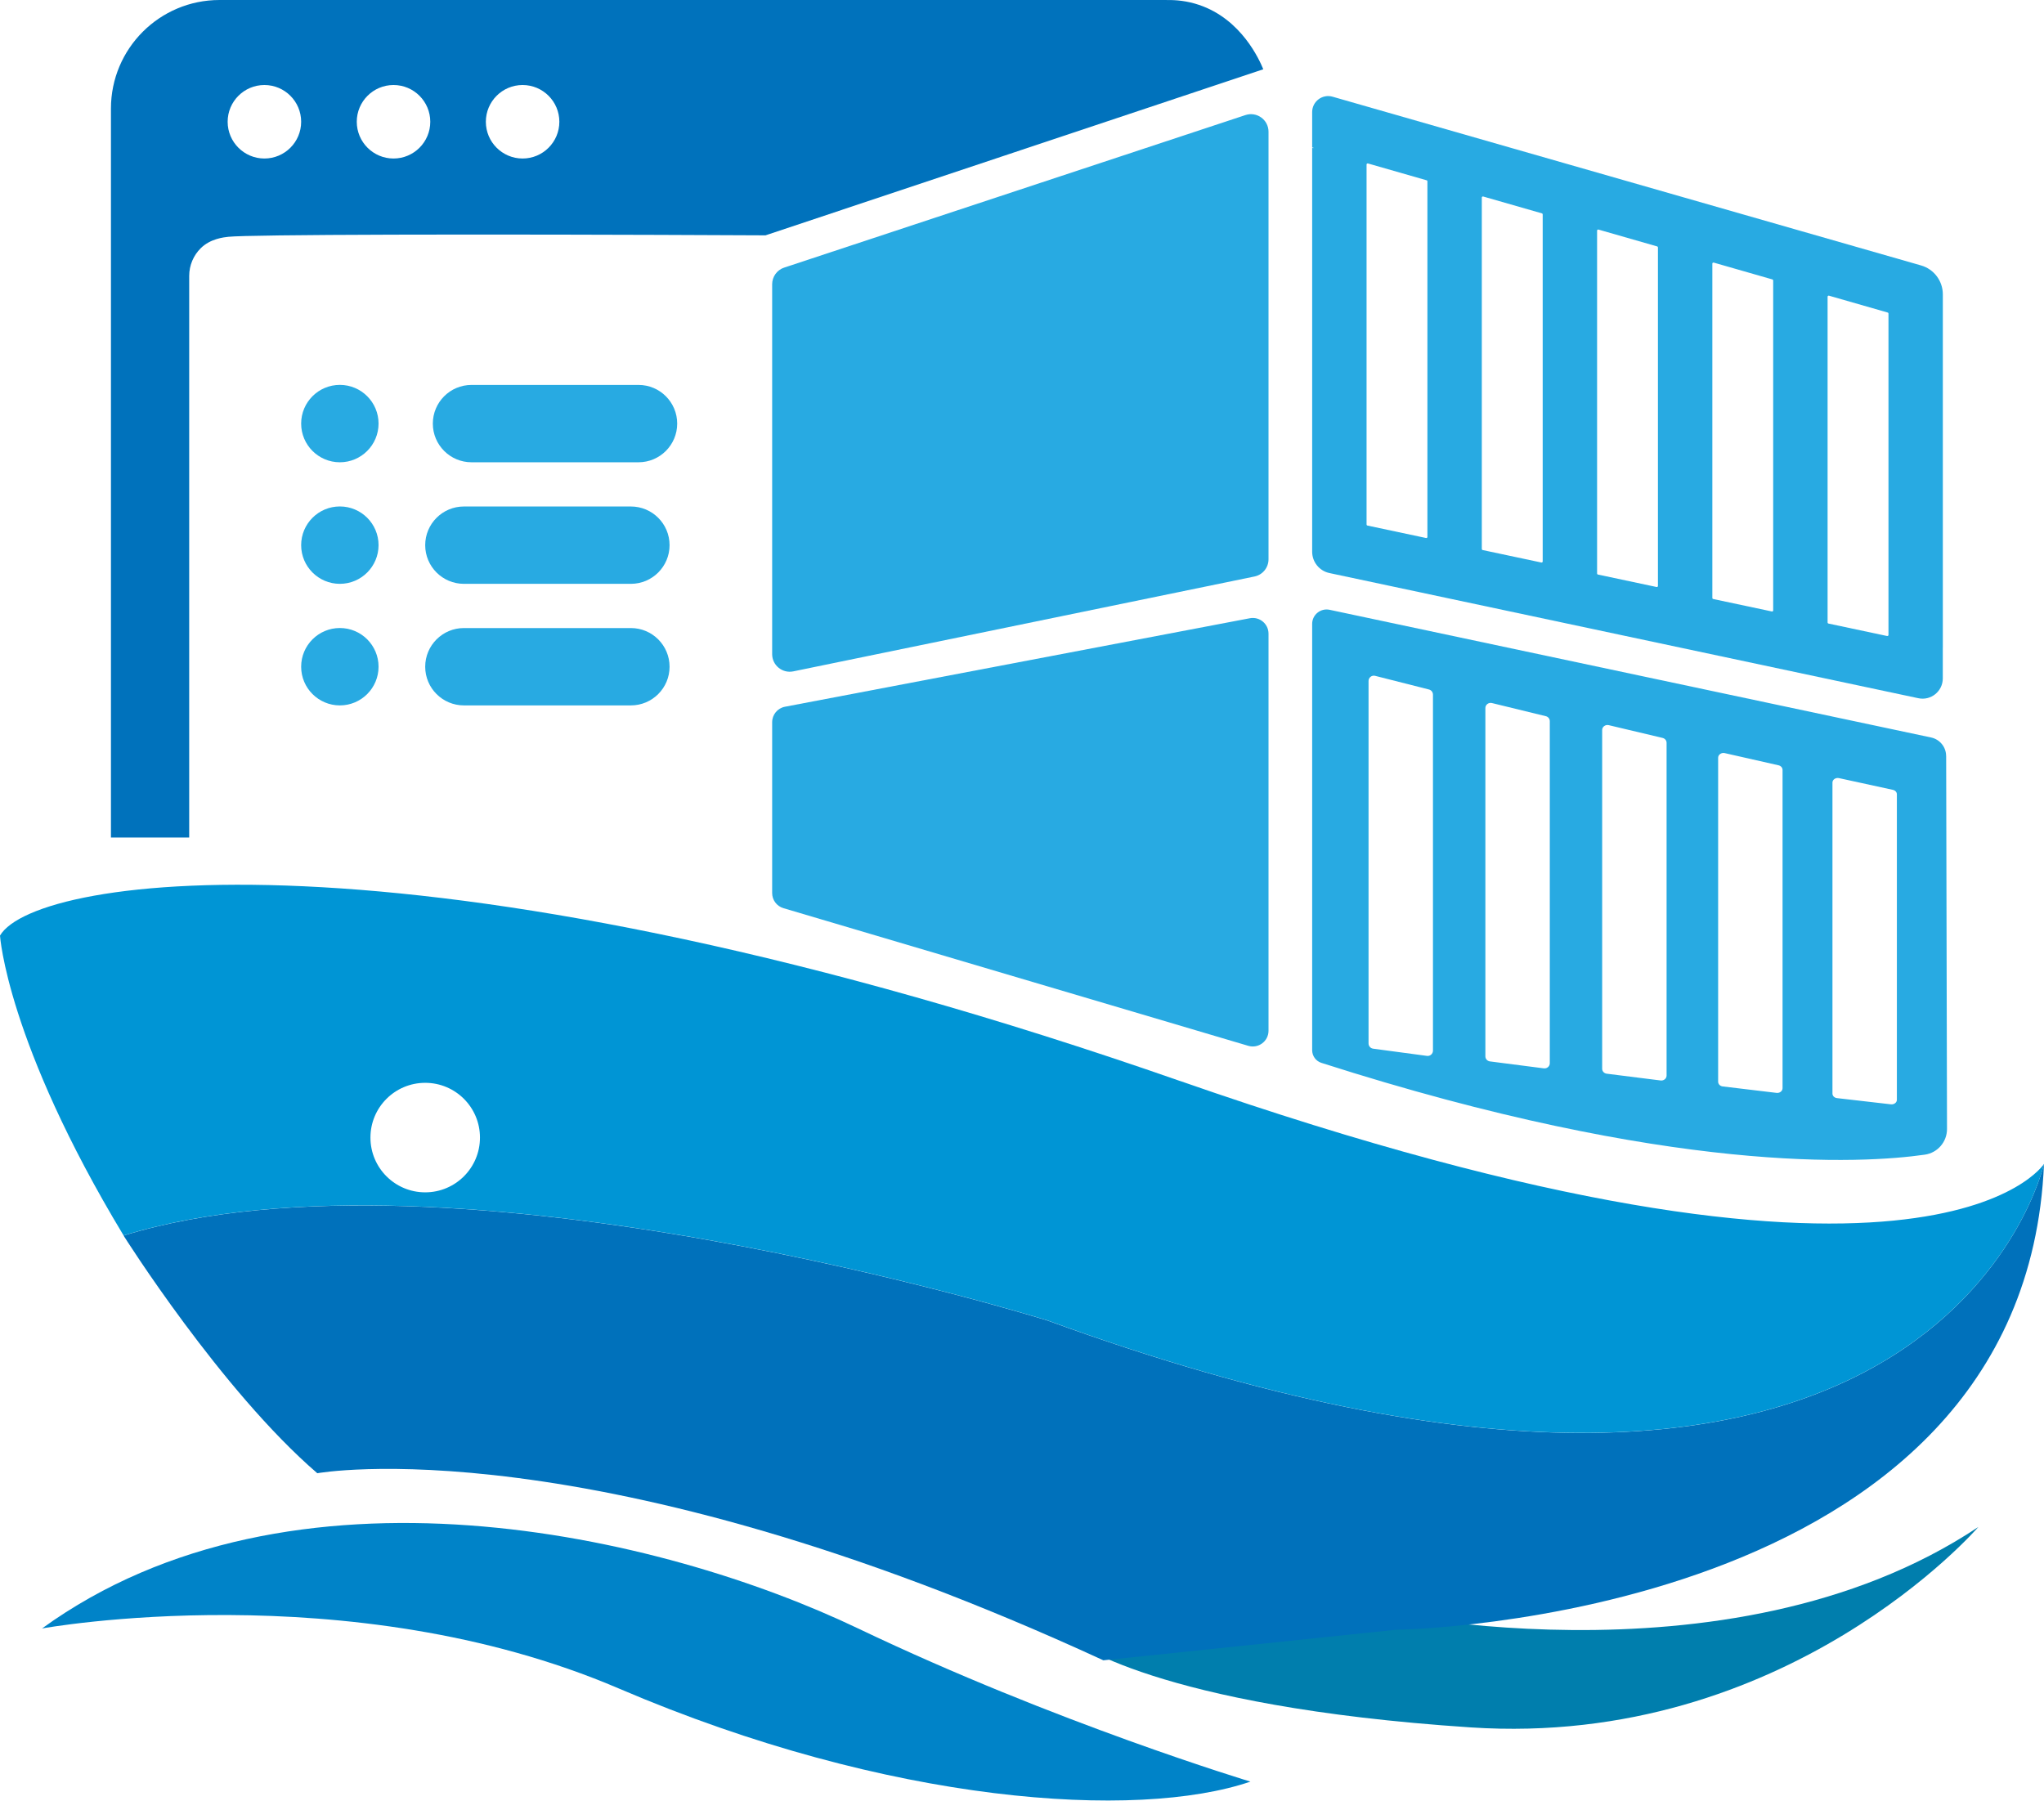
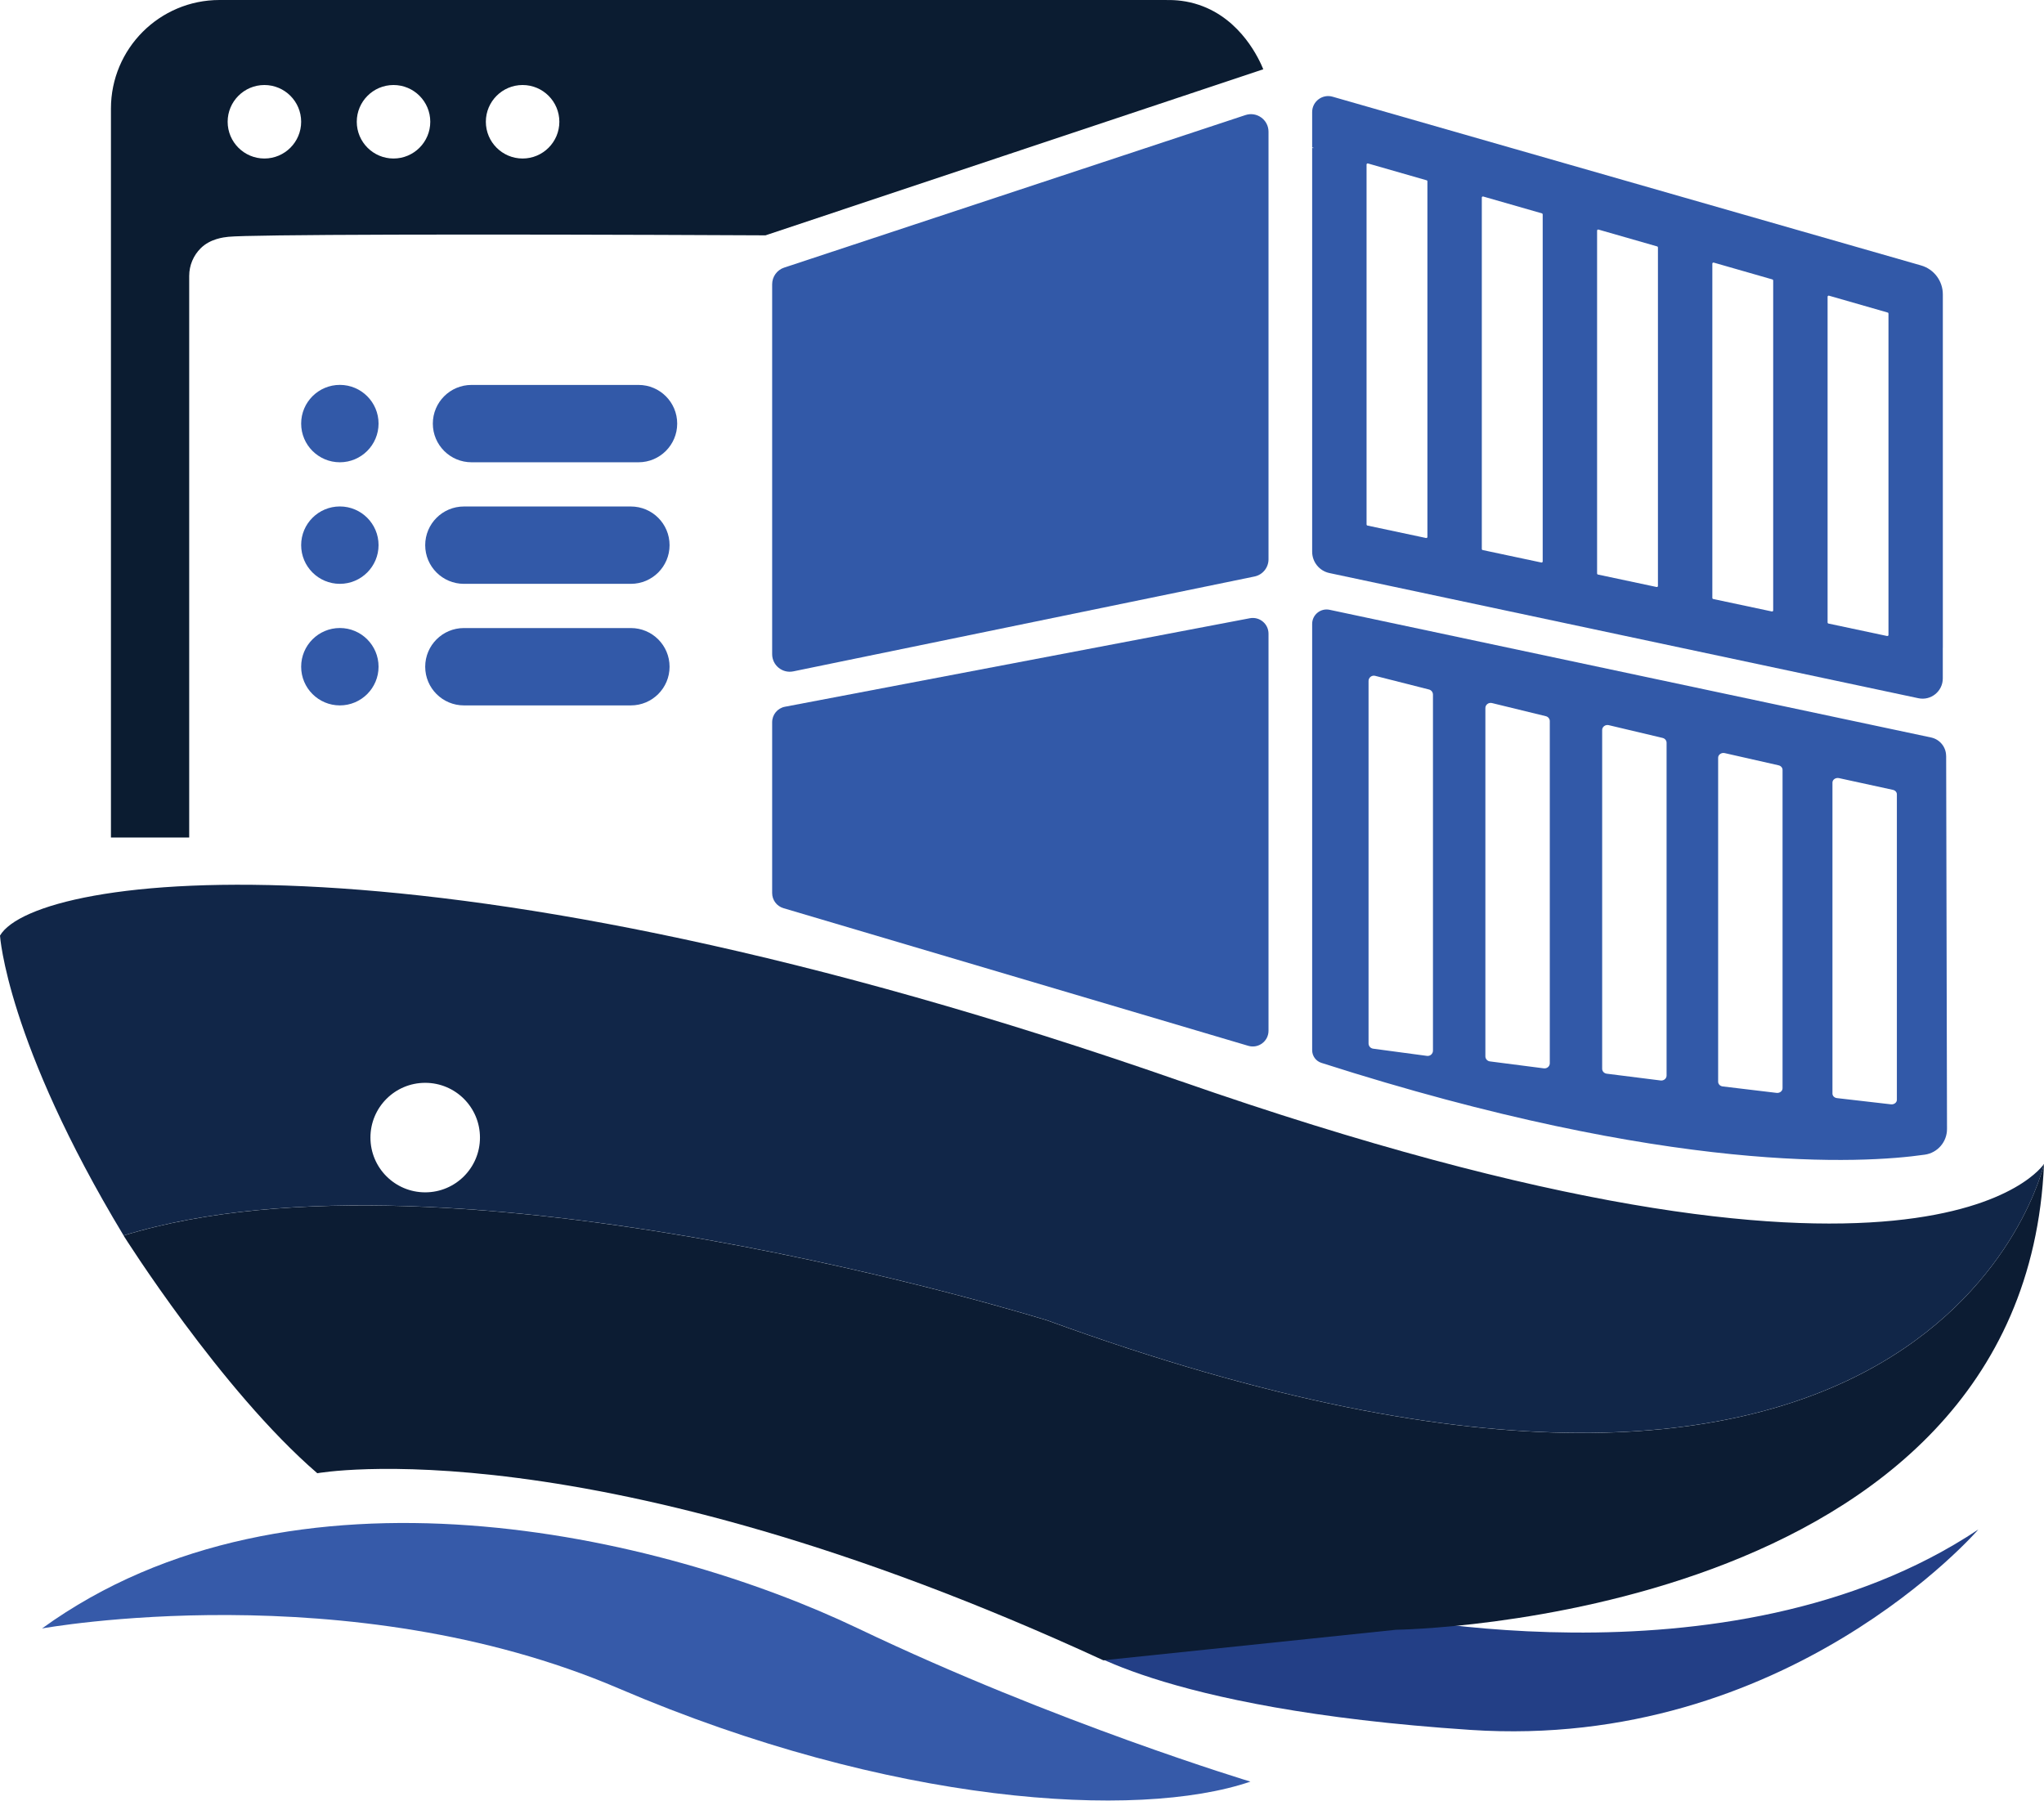
<svg xmlns="http://www.w3.org/2000/svg" id="Layer_2" data-name="Layer 2" viewBox="0 0 503.88 443.91">
  <defs>
    <style>
      .cls-1 {
-         fill: #0071bb;
+         fill: #365aa9;
      }

      .cls-2 {
-         fill: #0095d5;
+         fill: #0b1c31;
      }

      .cls-3 {
-         fill: #28aae2;
+         fill: #3259a8;
      }

      .cls-4 {
-         fill: #0072bc;
+         fill: #233f86;
      }

      .cls-5 {
-         fill: #0083c8;
+         fill: #112648;
      }

      .cls-6 {
-         fill: #007ead;
+         fill: #0c1c33;
      }
    </style>
  </defs>
  <g id="Layer_1-2" data-name="Layer 1">
    <g>
-       <path class="cls-6" d="M487.7,376.46s-47.1,54.59-125.2,49.41-98.33-21.65-98.33-21.65l69.92-8s91.49,21.65,153.61-19.76Z" />
-       <path class="cls-1" d="M503.87,286.97s-26.35,118.59-245.65,38.59c0,0-146.82-45.88-227.76-20.94,0,0,24,38.12,47.76,58.59,0,0,67.18-12.24,193.77,46.12l72.16-7.53s154.9-1.88,159.73-114.82Z" />
-       <path class="cls-5" d="M10.36,401.48s75.53-13.76,142.24,14.82c66.71,28.59,127.76,32.47,155.65,22.94,0,0-48-14.47-96.71-37.76s-139.76-44.47-201.18,0Z" />
-       <path class="cls-4" d="M287.65,0H54.12C39.33,0,27.35,11.99,27.35,26.77v179.71h19.29V68.03c0-2.66,1.08-5.08,2.83-6.82,2.36-2.36,5.71-2.71,6.82-2.83,5.37-.56,59.08-.72,132.42-.36,40.9-13.65,81.8-27.29,122.71-40.94-.93-2.27-5.36-12.34-15.83-15.87-2.95-1-5.7-1.24-7.95-1.2ZM65.18,39.08c-5,0-9.06-4.06-9.06-9.06s4.06-9.06,9.06-9.06,9.06,4.06,9.06,9.06-4.06,9.06-9.06,9.06ZM97.01,39.08c-5,0-9.06-4.06-9.06-9.06s4.06-9.06,9.06-9.06,9.06,4.06,9.06,9.06-4.06,9.06-9.06,9.06ZM128.83,39.08c-5,0-9.06-4.06-9.06-9.06s4.06-9.06,9.06-9.06,9.06,4.06,9.06,9.06-4.06,9.06-9.06,9.06Z" />
-       <g>
-         <g>
-           <path class="cls-3" d="M478.94,159.72v-78.78h0v-8.37c0-3.31-2.19-6.22-5.37-7.13l-145.07-41.6c-2.52-.72-5.03,1.17-5.03,3.79v8.72l.48.14h-.48v99.53h0c0,2.54,1.78,4.74,4.26,5.26l145.18,30.86c3.1.66,6.02-1.71,6.02-4.88v-7.55h0ZM465.2,156.8l-14.46-3.07c-.13-.03-.21-.14-.21-.26v-80.31c0-.18.17-.31.35-.26l14.46,4.15c.12.03.2.14.2.26v79.23c0,.17-.16.3-.33.26ZM394.05,56.6l14.46,4.15c.12.03.2.14.2.26v83.45c0,.17-.16.3-.33.26l-14.46-3.07c-.13-.03-.21-.14-.21-.26V56.86c0-.18.17-.31.35-.26ZM379.96,138.68l-14.46-3.07c-.13-.03-.21-.14-.21-.26V48.71c0-.18.17-.31.35-.26l14.46,4.15c.12.03.2.14.2.26v85.56c0,.17-.16.3-.33.26ZM422.46,64.74l14.46,4.15c.12.03.2.14.2.26v81.34c0,.17-.16.3-.33.26l-14.46-3.07c-.13-.03-.21-.14-.21-.26v-82.42c0-.18.17-.31.35-.26ZM351.88,44.71v87.67c0,.17-.16.3-.33.26l-14.46-3.07c-.13-.03-.21-.14-.21-.26V40.56c0-.18.17-.31.35-.26l14.46,4.15c.12.03.2.14.2.26Z" />
-           <path class="cls-3" d="M479.75,186.38c0-2.2-1.55-4.1-3.7-4.56l-148.28-31.48c-2.22-.47-4.3,1.22-4.3,3.48v105.1c0,1.42.92,2.69,2.28,3.12,86.32,27.66,133.57,24.81,148.75,22.63,3.15-.45,5.47-3.15,5.47-6.32l-.21-91.98ZM353.25,259.02c0,.79-.69,1.4-1.47,1.3l-13.28-1.78c-.65-.09-1.13-.64-1.13-1.3v-89.35c0-.85.8-1.48,1.62-1.27l13.28,3.37c.58.15.98.67.98,1.27v87.77ZM382.05,262.14c0,.76-.69,1.35-1.47,1.25l-13.28-1.71c-.65-.08-1.13-.62-1.13-1.25v-85.88c0-.82.8-1.42,1.62-1.22l13.28,3.24c.58.14.98.64.98,1.22v84.36ZM410.84,265.17c0,.74-.69,1.31-1.47,1.21l-13.28-1.67c-.65-.08-1.13-.6-1.13-1.21v-83.53c0-.8.8-1.38,1.62-1.19l13.28,3.15c.58.14.98.63.98,1.19v82.05ZM439.43,268.28c0,.71-.69,1.25-1.47,1.16l-13.28-1.59c-.65-.08-1.13-.57-1.13-1.16v-79.88c0-.76.8-1.32,1.62-1.14l13.28,3.01c.58.13.98.6.98,1.14v78.47ZM467.61,271.15c0,.68-.69,1.2-1.47,1.11l-13.28-1.53c-.65-.07-1.13-.55-1.13-1.11v-76.69c0-.73.8-1.27,1.62-1.09l13.28,2.89c.58.13.98.57.98,1.09v75.33Z" />
-         </g>
-         <g>
-           <circle class="cls-3" cx="83.78" cy="104.43" r="9.54" />
-           <circle class="cls-3" cx="83.78" cy="134.4" r="9.54" />
-           <circle class="cls-3" cx="83.78" cy="164.37" r="9.54" />
-           <rect class="cls-3" x="106.7" y="94.9" width="60.24" height="19.07" rx="9.54" ry="9.54" />
-           <rect class="cls-3" x="104.82" y="154.84" width="60.24" height="19.07" rx="9.54" ry="9.54" />
-           <rect class="cls-3" x="104.82" y="124.87" width="60.24" height="19.07" rx="9.54" ry="9.54" />
-         </g>
-         <path class="cls-3" d="M193.33,65.97l113.69-37.6c2.8-.93,5.69,1.16,5.69,4.11v105.41c0,2.06-1.45,3.83-3.46,4.24l-113.69,23.39c-2.69.55-5.21-1.5-5.21-4.24v-91.2c0-1.87,1.2-3.53,2.97-4.11Z" />
-         <path class="cls-3" d="M193.51,174.24l114.6-21.82c2.39-.45,4.6,1.38,4.6,3.81v97.89c0,2.59-2.49,4.45-4.98,3.72l-114.6-33.94c-1.65-.49-2.78-2-2.78-3.72v-42.13c0-1.86,1.32-3.46,3.15-3.81Z" />
-       </g>
-       <path class="cls-2" d="M290.93,266.52C105.99,201.98,8.83,215.59,0,230.66c0,0,1.65,26.18,30.47,73.94,80.94-24.94,227.76,20.94,227.76,20.94,219.29,80,245.65-38.59,245.65-38.59,0,0-28.01,44.1-212.95-20.44ZM104.82,293.96c-7.46,0-13.5-6.04-13.5-13.5s6.04-13.5,13.5-13.5,13.5,6.04,13.5,13.5-6.04,13.5-13.5,13.5Z" />
+       <path class="cls-3" d="M478.94,159.72v-78.78h0v-8.37c0-3.31-2.19-6.22-5.37-7.13l-145.07-41.6c-2.52-.72-5.03,1.17-5.03,3.79v8.72l.48.14h-.48v99.53h0c0,2.54,1.78,4.74,4.26,5.26l145.18,30.86c3.1.66,6.02-1.71,6.02-4.88v-7.55h0ZM465.2,156.8l-14.46-3.07c-.13-.03-.21-.14-.21-.26v-80.31c0-.18.17-.31.35-.26l14.46,4.15c.12.03.2.14.2.26v79.23c0,.17-.16.3-.33.26ZM394.05,56.6l14.46,4.15c.12.03.2.14.2.26v83.45c0,.17-.16.3-.33.26l-14.46-3.07c-.13-.03-.21-.14-.21-.26V56.86c0-.18.17-.31.35-.26ZM379.96,138.68l-14.46-3.07c-.13-.03-.21-.14-.21-.26V48.71c0-.18.17-.31.35-.26l14.46,4.15c.12.03.2.14.2.26v85.56c0,.17-.16.3-.33.26ZM422.46,64.74l14.46,4.15c.12.03.2.14.2.26v81.34c0,.17-.16.3-.33.26l-14.46-3.07c-.13-.03-.21-.14-.21-.26v-82.42c0-.18.17-.31.35-.26ZM351.88,44.71v87.67c0,.17-.16.3-.33.26l-14.46-3.07c-.13-.03-.21-.14-.21-.26V40.56c0-.18.17-.31.35-.26l14.46,4.15c.12.03.2.14.2.26Z" />
+       <path class="cls-3" d="M479.75,186.38c0-2.2-1.55-4.1-3.7-4.56l-148.28-31.48c-2.22-.47-4.3,1.22-4.3,3.48v105.1c0,1.42.92,2.69,2.28,3.12,86.32,27.66,133.57,24.81,148.75,22.63,3.15-.45,5.47-3.15,5.47-6.32l-.21-91.98ZM353.25,259.02c0,.79-.69,1.4-1.47,1.3l-13.28-1.78c-.65-.09-1.13-.64-1.13-1.3v-89.35c0-.85.8-1.48,1.62-1.27l13.28,3.37c.58.15.98.67.98,1.27v87.77ZM382.05,262.14c0,.76-.69,1.35-1.47,1.25l-13.28-1.71c-.65-.08-1.13-.62-1.13-1.25v-85.88c0-.82.8-1.42,1.62-1.22l13.28,3.24c.58.14.98.64.98,1.22v84.36ZM410.84,265.17c0,.74-.69,1.31-1.47,1.21l-13.28-1.67c-.65-.08-1.13-.6-1.13-1.21v-83.53c0-.8.8-1.38,1.62-1.19l13.28,3.15c.58.14.98.63.98,1.19v82.05ZM439.43,268.28c0,.71-.69,1.25-1.47,1.16l-13.28-1.59c-.65-.08-1.13-.57-1.13-1.16v-79.88c0-.76.8-1.32,1.62-1.14l13.28,3.01c.58.13.98.6.98,1.14v78.47ZM467.61,271.15c0,.68-.69,1.2-1.47,1.11l-13.28-1.53c-.65-.07-1.13-.55-1.13-1.11v-76.69c0-.73.8-1.27,1.62-1.09l13.28,2.89c.58.13.98.57.98,1.09v75.33Z" />
    </g>
+     <path class="cls-4" d="M487.7,377.08s-47.1,54.59-125.2,49.41-98.33-21.65-98.33-21.65l69.92-8s91.49,21.65,153.61-19.76Z" />
+     <path class="cls-6" d="M503.87,286.97s-26.35,118.59-245.65,38.59c0,0-146.82-45.88-227.76-20.94,0,0,24,38.12,47.76,58.59,0,0,67.18-12.24,193.77,46.12l72.16-7.53s154.9-1.88,159.73-114.82Z" />
+     <path class="cls-1" d="M10.36,401.48s75.53-13.76,142.24,14.82c66.71,28.59,127.76,32.47,155.65,22.94,0,0-48-14.47-96.71-37.76s-139.76-44.47-201.18,0Z" />
+     <path class="cls-2" d="M287.65,0H54.12C39.33,0,27.35,11.99,27.35,26.77v179.71h19.29V68.03c0-2.66,1.08-5.08,2.83-6.82,2.36-2.36,5.71-2.71,6.82-2.83,5.37-.56,59.08-.72,132.42-.36,40.9-13.65,81.8-27.29,122.71-40.94-.93-2.27-5.36-12.34-15.83-15.87-2.95-1-5.7-1.24-7.95-1.2ZM65.18,39.08c-5,0-9.06-4.06-9.06-9.06s4.06-9.06,9.06-9.06,9.06,4.06,9.06,9.06-4.06,9.06-9.06,9.06ZM97.01,39.08c-5,0-9.06-4.06-9.06-9.06s4.06-9.06,9.06-9.06,9.06,4.06,9.06,9.06-4.06,9.06-9.06,9.06ZM128.83,39.08c-5,0-9.06-4.06-9.06-9.06s4.06-9.06,9.06-9.06,9.06,4.06,9.06,9.06-4.06,9.06-9.06,9.06Z" />
+     <g>
+       <circle class="cls-3" cx="83.78" cy="104.43" r="9.54" />
+       <circle class="cls-3" cx="83.78" cy="134.4" r="9.54" />
+       <circle class="cls-3" cx="83.78" cy="164.37" r="9.54" />
+       <rect class="cls-3" x="106.7" y="94.9" width="60.24" height="19.07" rx="9.54" ry="9.54" />
+       <rect class="cls-3" x="104.82" y="154.84" width="60.24" height="19.07" rx="9.54" ry="9.54" />
+       <rect class="cls-3" x="104.82" y="124.87" width="60.24" height="19.07" rx="9.54" ry="9.54" />
+     </g>
+     <path class="cls-3" d="M193.33,65.97l113.69-37.6c2.8-.93,5.69,1.16,5.69,4.11v105.41c0,2.06-1.45,3.83-3.46,4.24l-113.69,23.39c-2.69.55-5.21-1.5-5.21-4.24v-91.2c0-1.87,1.2-3.53,2.97-4.11Z" />
+     <path class="cls-3" d="M193.51,174.24l114.6-21.82c2.39-.45,4.6,1.38,4.6,3.81v97.89c0,2.59-2.49,4.45-4.98,3.72l-114.6-33.94c-1.65-.49-2.78-2-2.78-3.72v-42.13c0-1.86,1.32-3.46,3.15-3.81Z" />
+     <path class="cls-5" d="M290.93,266.52C105.99,201.98,8.83,215.59,0,230.66c0,0,1.65,26.18,30.47,73.94,80.94-24.94,227.76,20.94,227.76,20.94,219.29,80,245.65-38.59,245.65-38.59,0,0-28.01,44.1-212.95-20.44ZM104.82,293.96c-7.46,0-13.5-6.04-13.5-13.5s6.04-13.5,13.5-13.5,13.5,6.04,13.5,13.5-6.04,13.5-13.5,13.5Z" />
  </g>
</svg>
